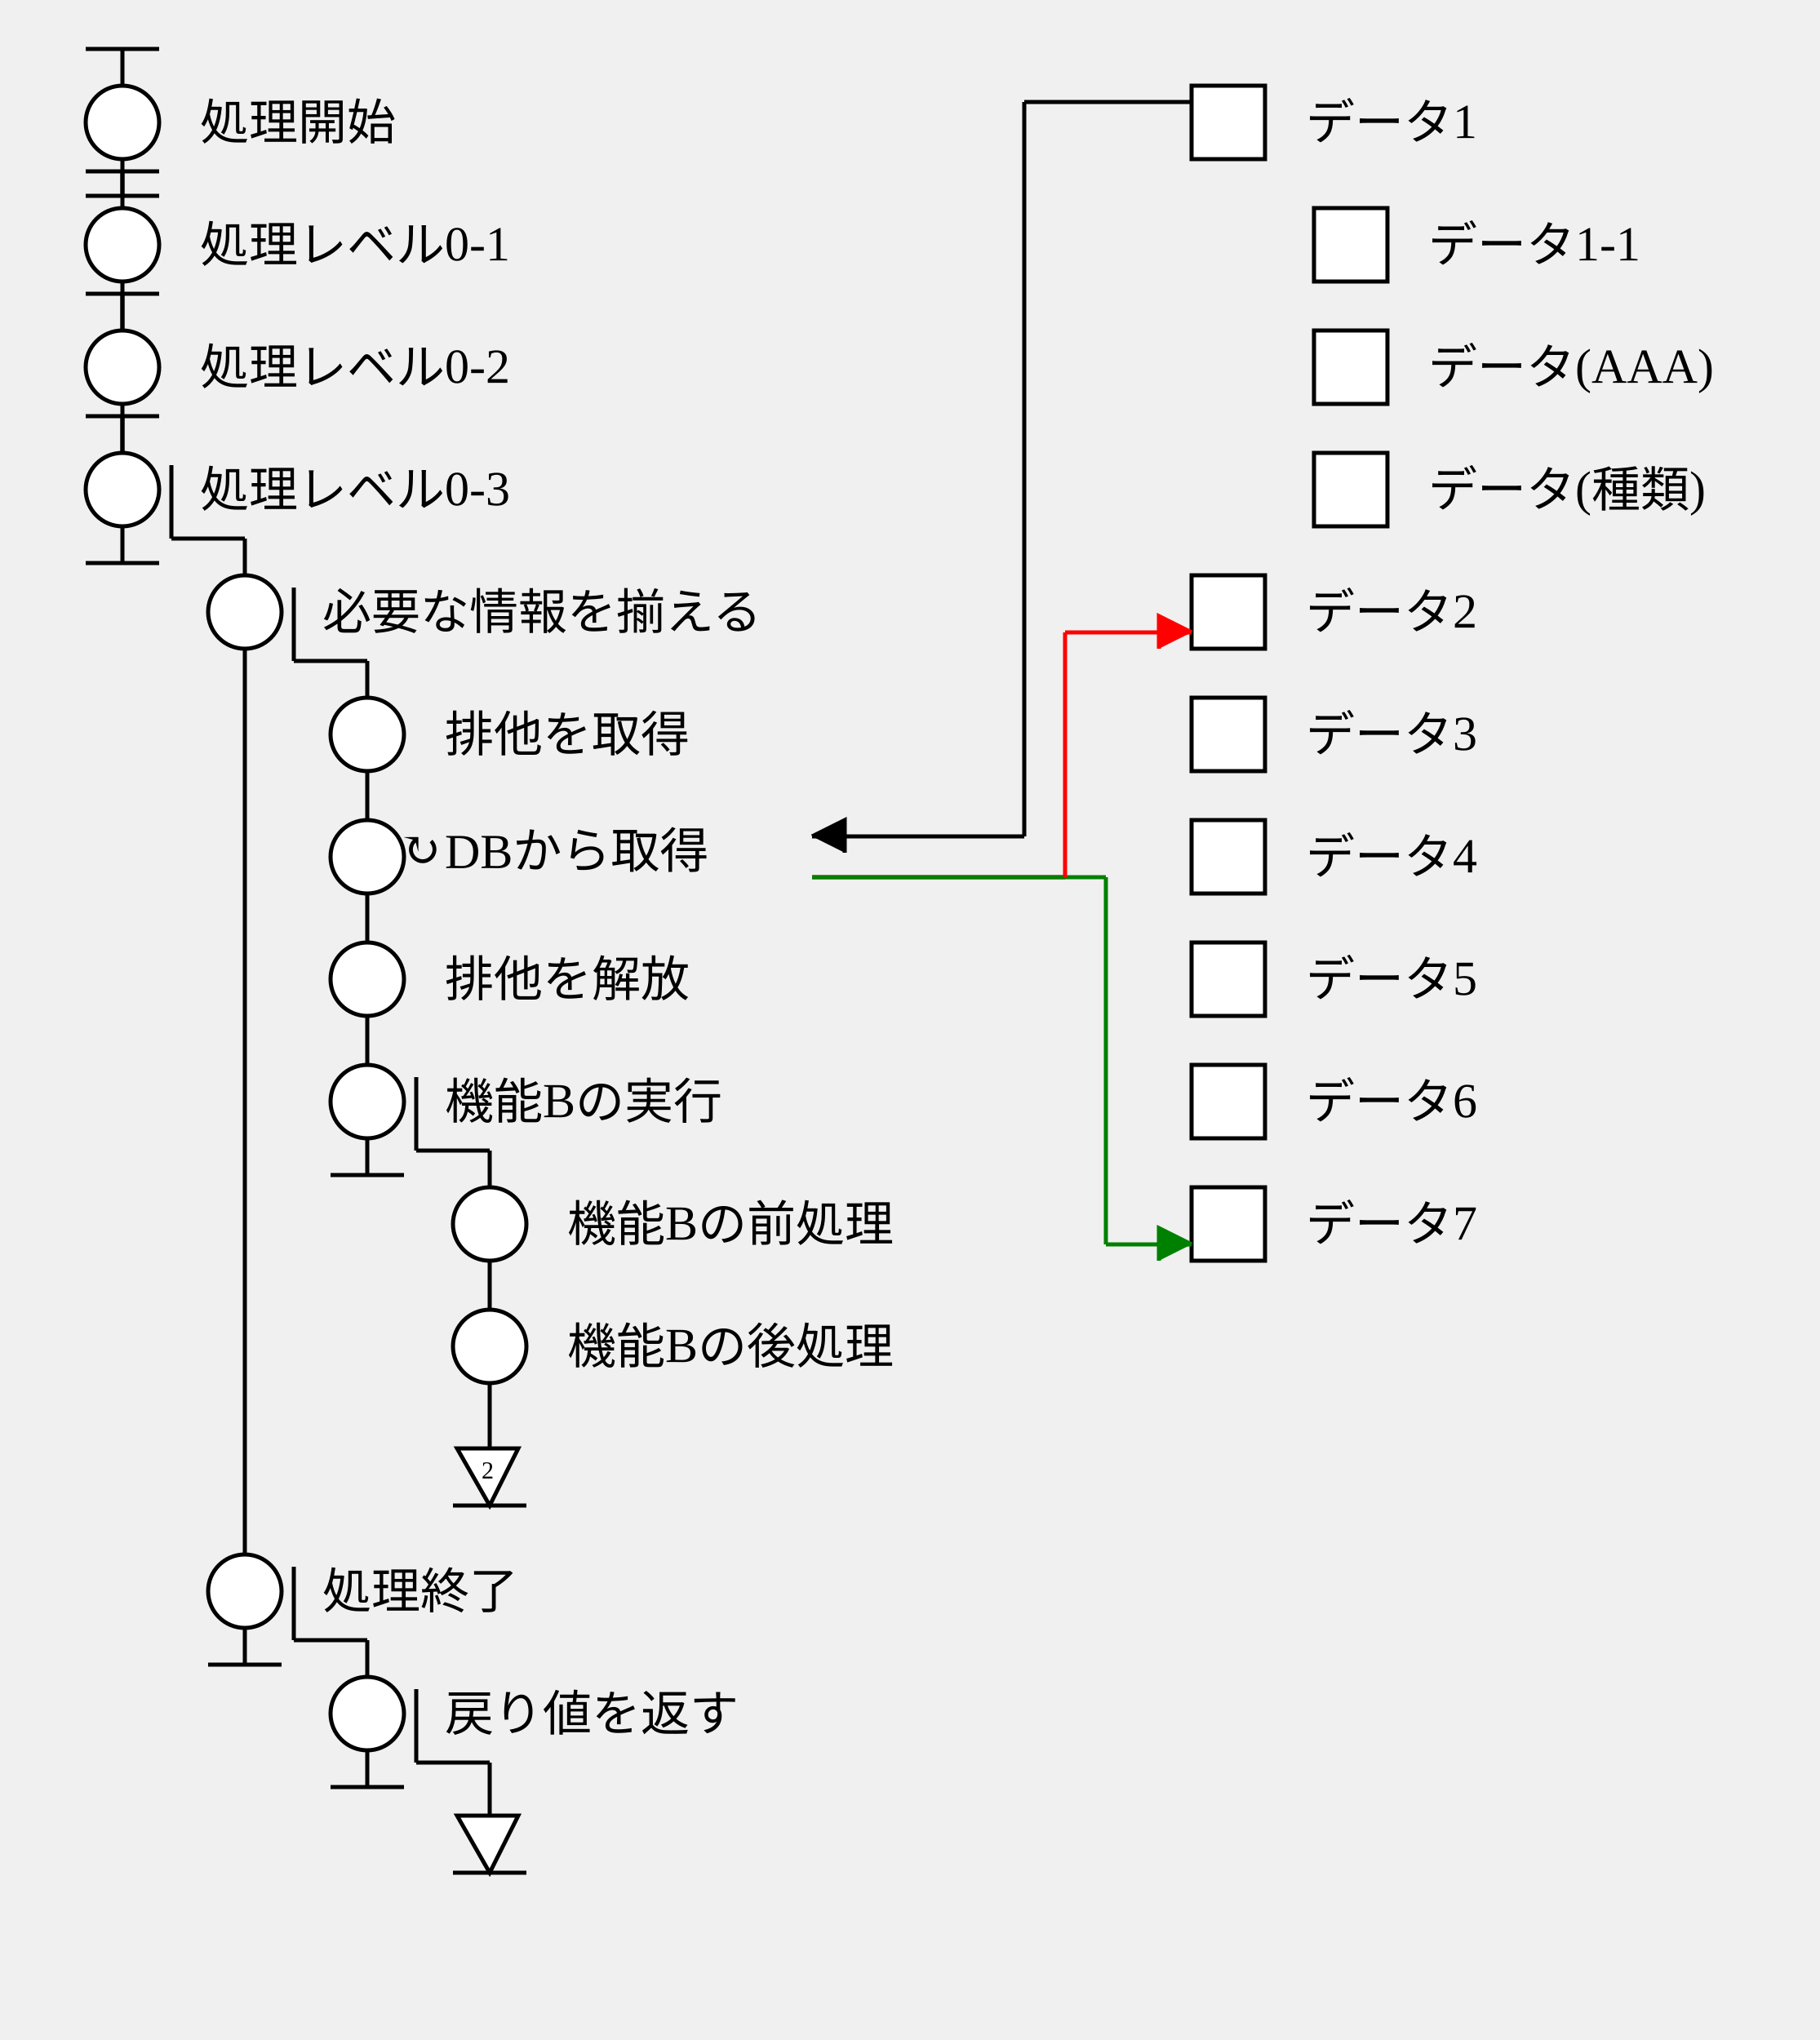
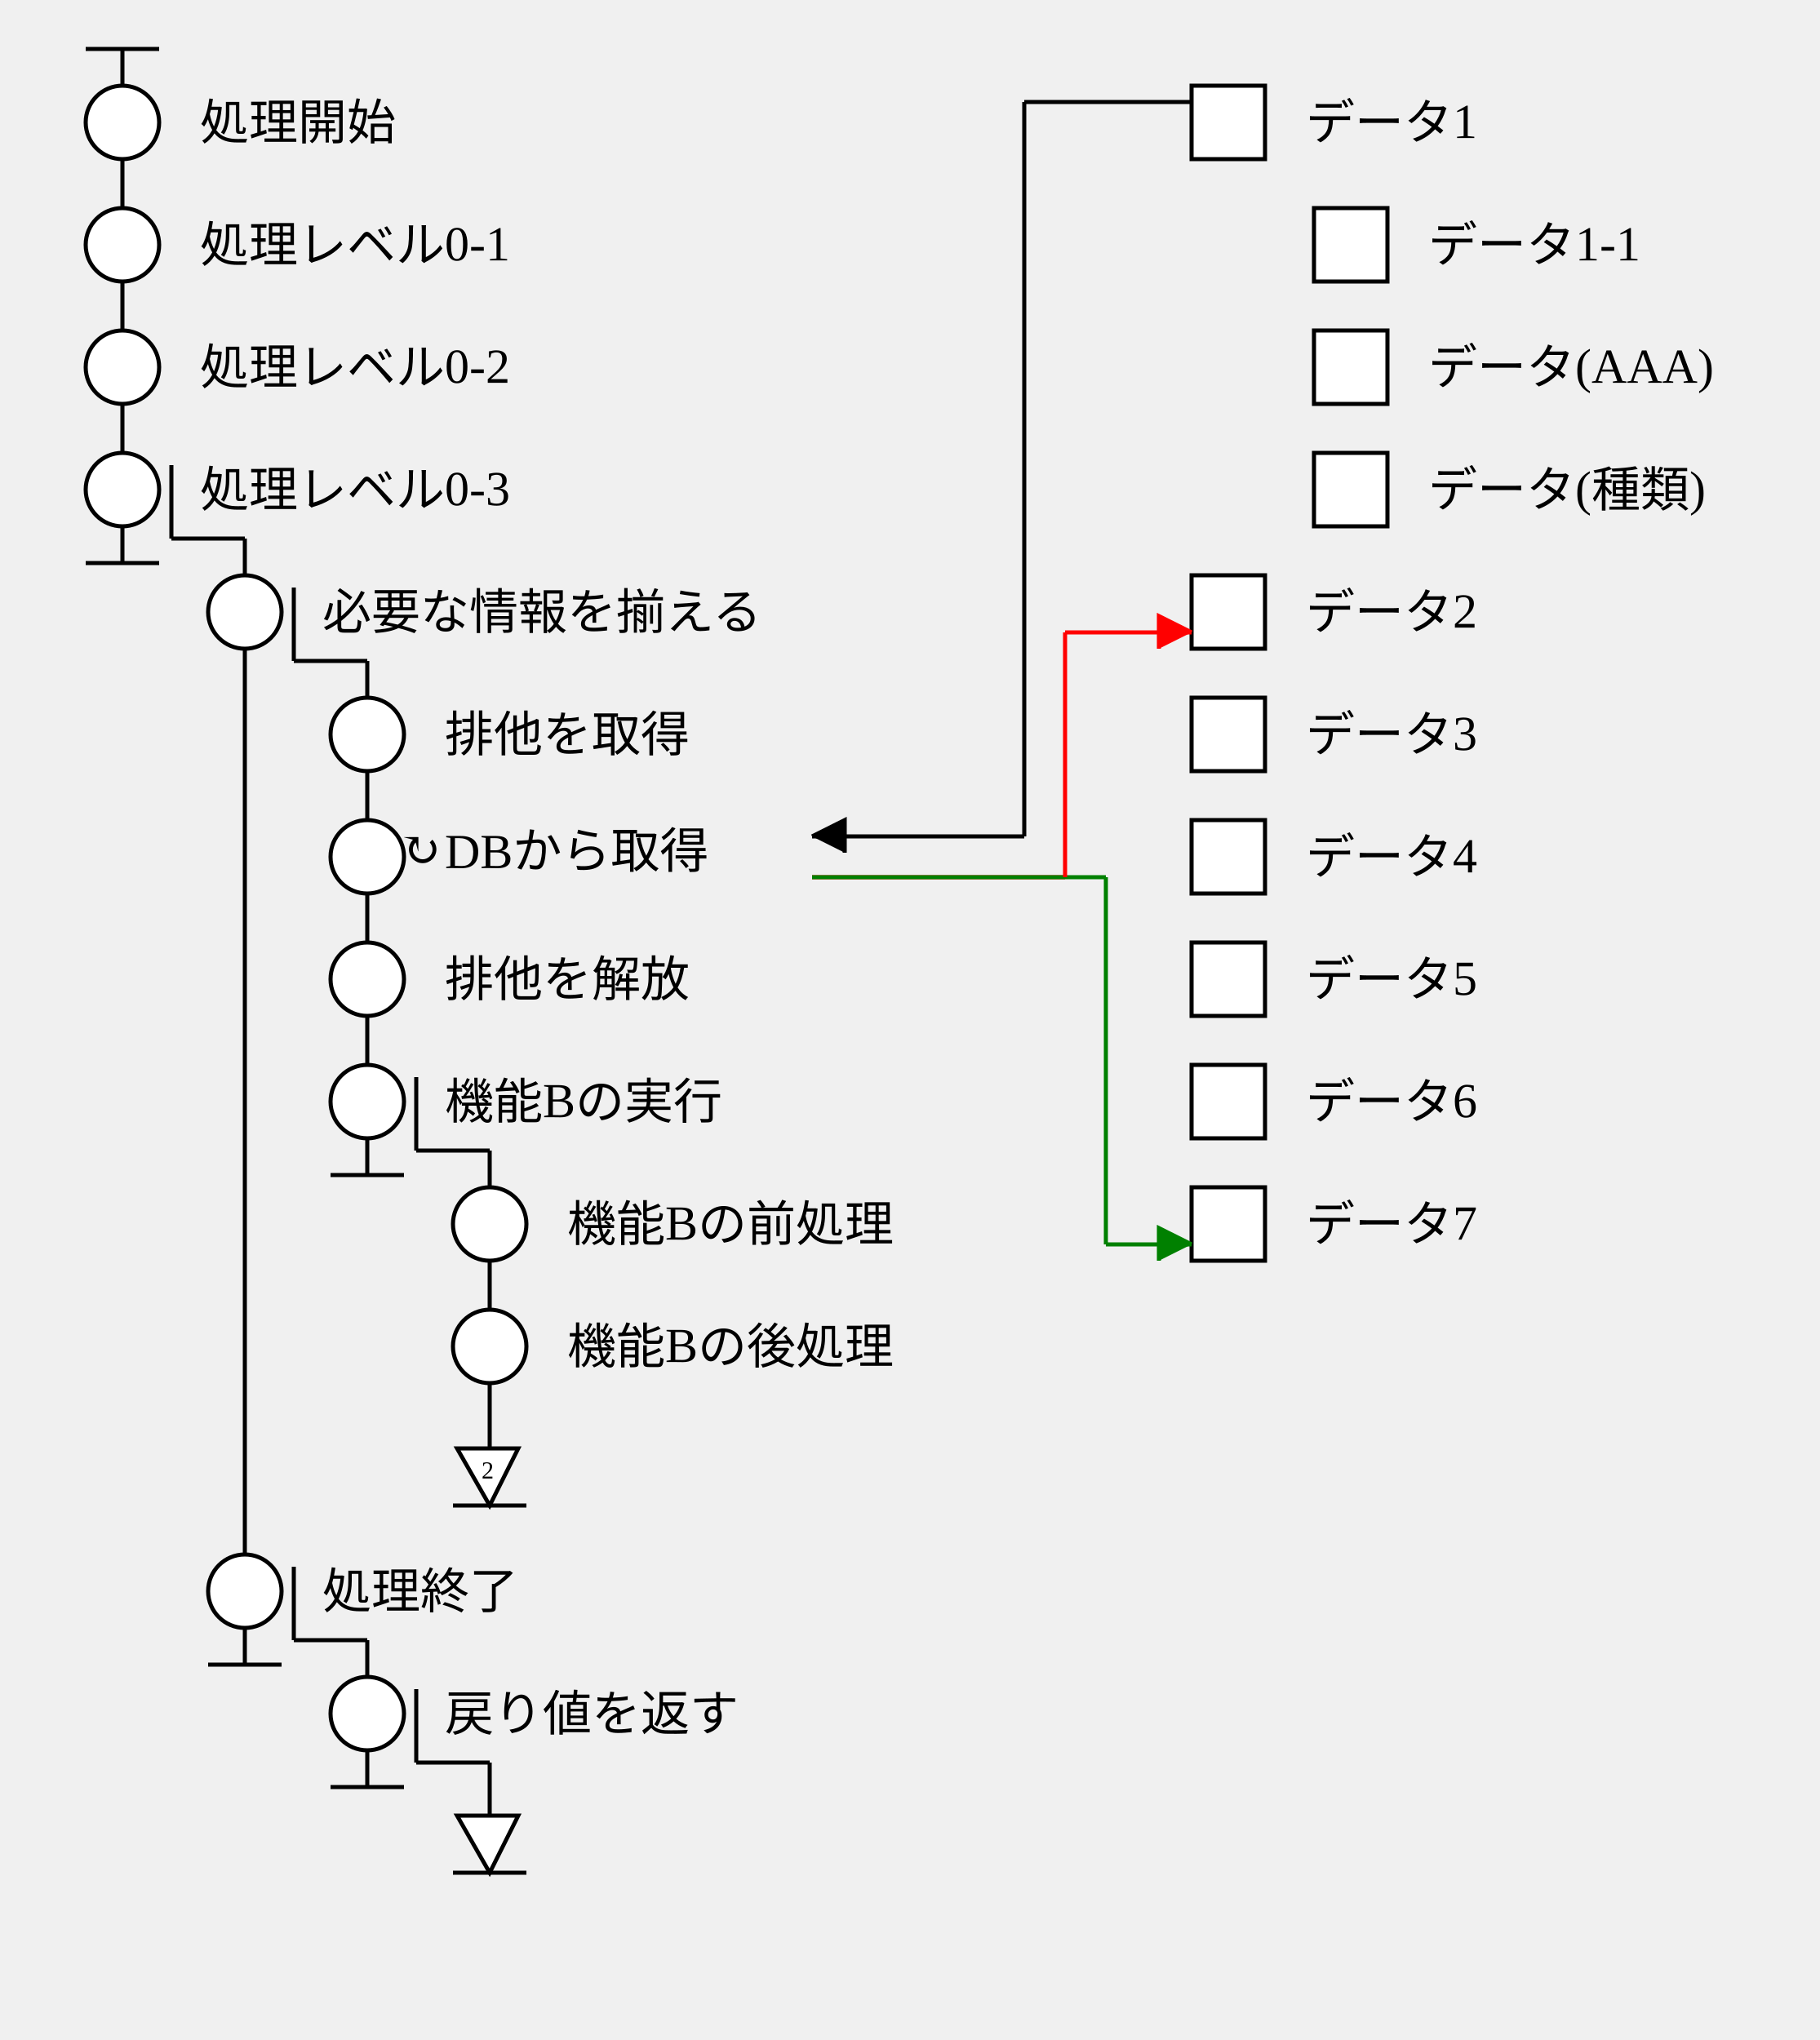
<svg xmlns="http://www.w3.org/2000/svg" width="446" height="500" style="background-color: #808d81">
  <circle cx="30" cy="30" r="9" fill="white" stroke="black" />
  <text x="49" y="30" text-anchor="left" dominant-baseline="middle" font-size="100%" rotate="0">処理開始</text>
  <line x1="30" y1="12" x2="30" y2="21" stroke="black" />
  <line x1="21" y1="12" x2="39" y2="12" stroke="black" />
-   <line x1="30" y1="39" x2="30" y2="48" stroke="black" />
-   <line x1="21" y1="48" x2="39" y2="48" stroke="black" />
  <circle cx="30" cy="60" r="9" fill="white" stroke="black" />
  <text x="49" y="60" text-anchor="left" dominant-baseline="middle" font-size="100%" rotate="0">処理レベル0-1</text>
-   <line x1="30" y1="42" x2="30" y2="51" stroke="black" />
-   <line x1="21" y1="42" x2="39" y2="42" stroke="black" />
+   <line x1="30" y1="39" x2="30" y2="51" stroke="black" />
  <circle cx="30" cy="90" r="9" fill="white" stroke="black" />
  <text x="49" y="90" text-anchor="left" dominant-baseline="middle" font-size="100%" rotate="0">処理レベル0-2</text>
  <line x1="30" y1="69" x2="30" y2="81" stroke="black" />
-   <line x1="30" y1="72" x2="30" y2="81" stroke="black" />
-   <line x1="21" y1="72" x2="39" y2="72" stroke="black" />
  <circle cx="30" cy="120" r="9" fill="white" stroke="black" />
  <text x="49" y="120" text-anchor="left" dominant-baseline="middle" font-size="100%" rotate="0">処理レベル0-3</text>
  <line x1="30" y1="99" x2="30" y2="111" stroke="black" />
-   <line x1="30" y1="102" x2="30" y2="111" stroke="black" />
-   <line x1="21" y1="102" x2="39" y2="102" stroke="black" />
  <line x1="30" y1="129" x2="30" y2="138" stroke="black" />
  <line x1="21" y1="138" x2="39" y2="138" stroke="black" />
  <circle cx="60" cy="150" r="9" fill="white" stroke="black" />
  <text x="79" y="150" text-anchor="left" dominant-baseline="middle" font-size="100%" rotate="0">必要な情報を揃える</text>
  <line x1="60" y1="132" x2="60" y2="141" stroke="black" />
  <line x1="42" y1="132" x2="60" y2="132" stroke="black" />
  <line x1="42" y1="114" x2="42" y2="132" stroke="black" />
  <circle cx="90" cy="180" r="9" fill="white" stroke="black" />
  <text x="109" y="180" text-anchor="left" dominant-baseline="middle" font-size="100%" rotate="0">排他を取得</text>
  <line x1="90" y1="162" x2="90" y2="171" stroke="black" />
  <line x1="72" y1="162" x2="90" y2="162" stroke="black" />
  <line x1="72" y1="144" x2="72" y2="162" stroke="black" />
  <circle cx="90" cy="210" r="9" fill="white" stroke="black" />
  <text x="98" y="209" text-anchor="left" dominant-baseline="middle" font-size="100%" rotate="240">↻</text>
  <text x="109" y="210" text-anchor="left" dominant-baseline="middle" font-size="100%" rotate="0">DBから取得</text>
  <line x1="90" y1="189" x2="90" y2="201" stroke="black" />
  <circle cx="90" cy="240" r="9" fill="white" stroke="black" />
  <text x="109" y="240" text-anchor="left" dominant-baseline="middle" font-size="100%" rotate="0">排他を解放</text>
  <line x1="90" y1="219" x2="90" y2="231" stroke="black" />
  <circle cx="90" cy="270" r="9" fill="white" stroke="black" />
  <text x="109" y="270" text-anchor="left" dominant-baseline="middle" font-size="100%" rotate="0">機能Bの実行</text>
  <line x1="90" y1="249" x2="90" y2="261" stroke="black" />
  <line x1="90" y1="279" x2="90" y2="288" stroke="black" />
  <line x1="81" y1="288" x2="99" y2="288" stroke="black" />
  <circle cx="120" cy="300" r="9" fill="white" stroke="black" />
  <text x="139" y="300" text-anchor="left" dominant-baseline="middle" font-size="100%" rotate="0">機能Bの前処理</text>
  <line x1="120" y1="282" x2="120" y2="291" stroke="black" />
  <line x1="102" y1="282" x2="120" y2="282" stroke="black" />
  <line x1="102" y1="264" x2="102" y2="282" stroke="black" />
  <circle cx="120" cy="330" r="9" fill="white" stroke="black" />
  <text x="139" y="330" text-anchor="left" dominant-baseline="middle" font-size="100%" rotate="0">機能Bの後処理</text>
  <line x1="120" y1="309" x2="120" y2="321" stroke="black" />
  <line x1="120" y1="351" x2="120" y2="360" stroke="black" />
  <polygon points="120 369 112 355 127 355" fill="white" stroke="black" />
  <line x1="111" y1="369" x2="129" y2="369" stroke="black" />
  <text x="118" y="361" text-anchor="left" dominant-baseline="middle" font-size="50%" rotate="0">2</text>
  <line x1="120" y1="339" x2="120" y2="351" stroke="black" />
  <circle cx="60" cy="390" r="9" fill="white" stroke="black" />
  <text x="79" y="390" text-anchor="left" dominant-baseline="middle" font-size="100%" rotate="0">処理終了</text>
  <line x1="60" y1="159" x2="60" y2="381" stroke="black" />
  <line x1="60" y1="399" x2="60" y2="408" stroke="black" />
  <line x1="51" y1="408" x2="69" y2="408" stroke="black" />
  <circle cx="90" cy="420" r="9" fill="white" stroke="black" />
  <text x="109" y="420" text-anchor="left" dominant-baseline="middle" font-size="100%" rotate="0">戻り値を返す</text>
  <line x1="90" y1="429" x2="90" y2="438" stroke="black" />
  <line x1="81" y1="438" x2="99" y2="438" stroke="black" />
  <line x1="90" y1="402" x2="90" y2="411" stroke="black" />
  <line x1="72" y1="402" x2="90" y2="402" stroke="black" />
  <line x1="72" y1="384" x2="72" y2="402" stroke="black" />
  <line x1="120" y1="441" x2="120" y2="450" stroke="black" />
  <polygon points="120 459 112 445 127 445" fill="white" stroke="black" />
  <line x1="111" y1="459" x2="129" y2="459" stroke="black" />
  <line x1="120" y1="432" x2="120" y2="441" stroke="black" />
  <line x1="102" y1="432" x2="120" y2="432" stroke="black" />
  <line x1="102" y1="414" x2="102" y2="432" stroke="black" />
  <line x1="199" y1="205" x2="251" y2="205" stroke="black" />
  <path d="M 199 205 L 207 201 L 207 209" stroke="black" fill="black" />
  <line x1="199" y1="215" x2="261" y2="215" stroke="red" />
  <line x1="199" y1="215" x2="271" y2="215" stroke="green" />
  <rect x="292" y="21" width="18" height="18" fill="white" stroke="black" />
  <text x="320" y="30" text-anchor="left" dominant-baseline="middle" font-size="100%" rotate="0">データ1</text>
  <line x1="251" y1="25" x2="292" y2="25" stroke="black" />
  <rect x="322" y="51" width="18" height="18" fill="white" stroke="black" />
  <text x="350" y="60" text-anchor="left" dominant-baseline="middle" font-size="100%" rotate="0">データ1-1</text>
  <rect x="322" y="81" width="18" height="18" fill="white" stroke="black" />
  <text x="350" y="90" text-anchor="left" dominant-baseline="middle" font-size="100%" rotate="0">データ(AAA)</text>
  <rect x="322" y="111" width="18" height="18" fill="white" stroke="black" />
  <text x="350" y="120" text-anchor="left" dominant-baseline="middle" font-size="100%" rotate="0">データ(種類)</text>
  <rect x="292" y="141" width="18" height="18" fill="white" stroke="black" />
  <text x="320" y="150" text-anchor="left" dominant-baseline="middle" font-size="100%" rotate="0">データ2</text>
  <line x1="261" y1="155" x2="292" y2="155" stroke="red" />
  <path d="M 292 155 L 284 151 L 284 159" stroke="red" fill="red" />
  <rect x="292" y="171" width="18" height="18" fill="white" stroke="black" />
  <text x="320" y="180" text-anchor="left" dominant-baseline="middle" font-size="100%" rotate="0">データ3</text>
  <rect x="292" y="201" width="18" height="18" fill="white" stroke="black" />
  <text x="320" y="210" text-anchor="left" dominant-baseline="middle" font-size="100%" rotate="0">データ4</text>
  <rect x="292" y="231" width="18" height="18" fill="white" stroke="black" />
  <text x="320" y="240" text-anchor="left" dominant-baseline="middle" font-size="100%" rotate="0">データ5</text>
  <rect x="292" y="261" width="18" height="18" fill="white" stroke="black" />
  <text x="320" y="270" text-anchor="left" dominant-baseline="middle" font-size="100%" rotate="0">データ6</text>
  <rect x="292" y="291" width="18" height="18" fill="white" stroke="black" />
  <text x="320" y="300" text-anchor="left" dominant-baseline="middle" font-size="100%" rotate="0">データ7</text>
  <line x1="271" y1="305" x2="292" y2="305" stroke="green" />
  <path d="M 292 305 L 284 301 L 284 309" stroke="green" fill="green" />
  <line x1="251" y1="25" x2="251" y2="205" stroke="black" />
  <line x1="261" y1="155" x2="261" y2="215" stroke="red" />
  <line x1="271" y1="215" x2="271" y2="305" stroke="green" />
</svg>
